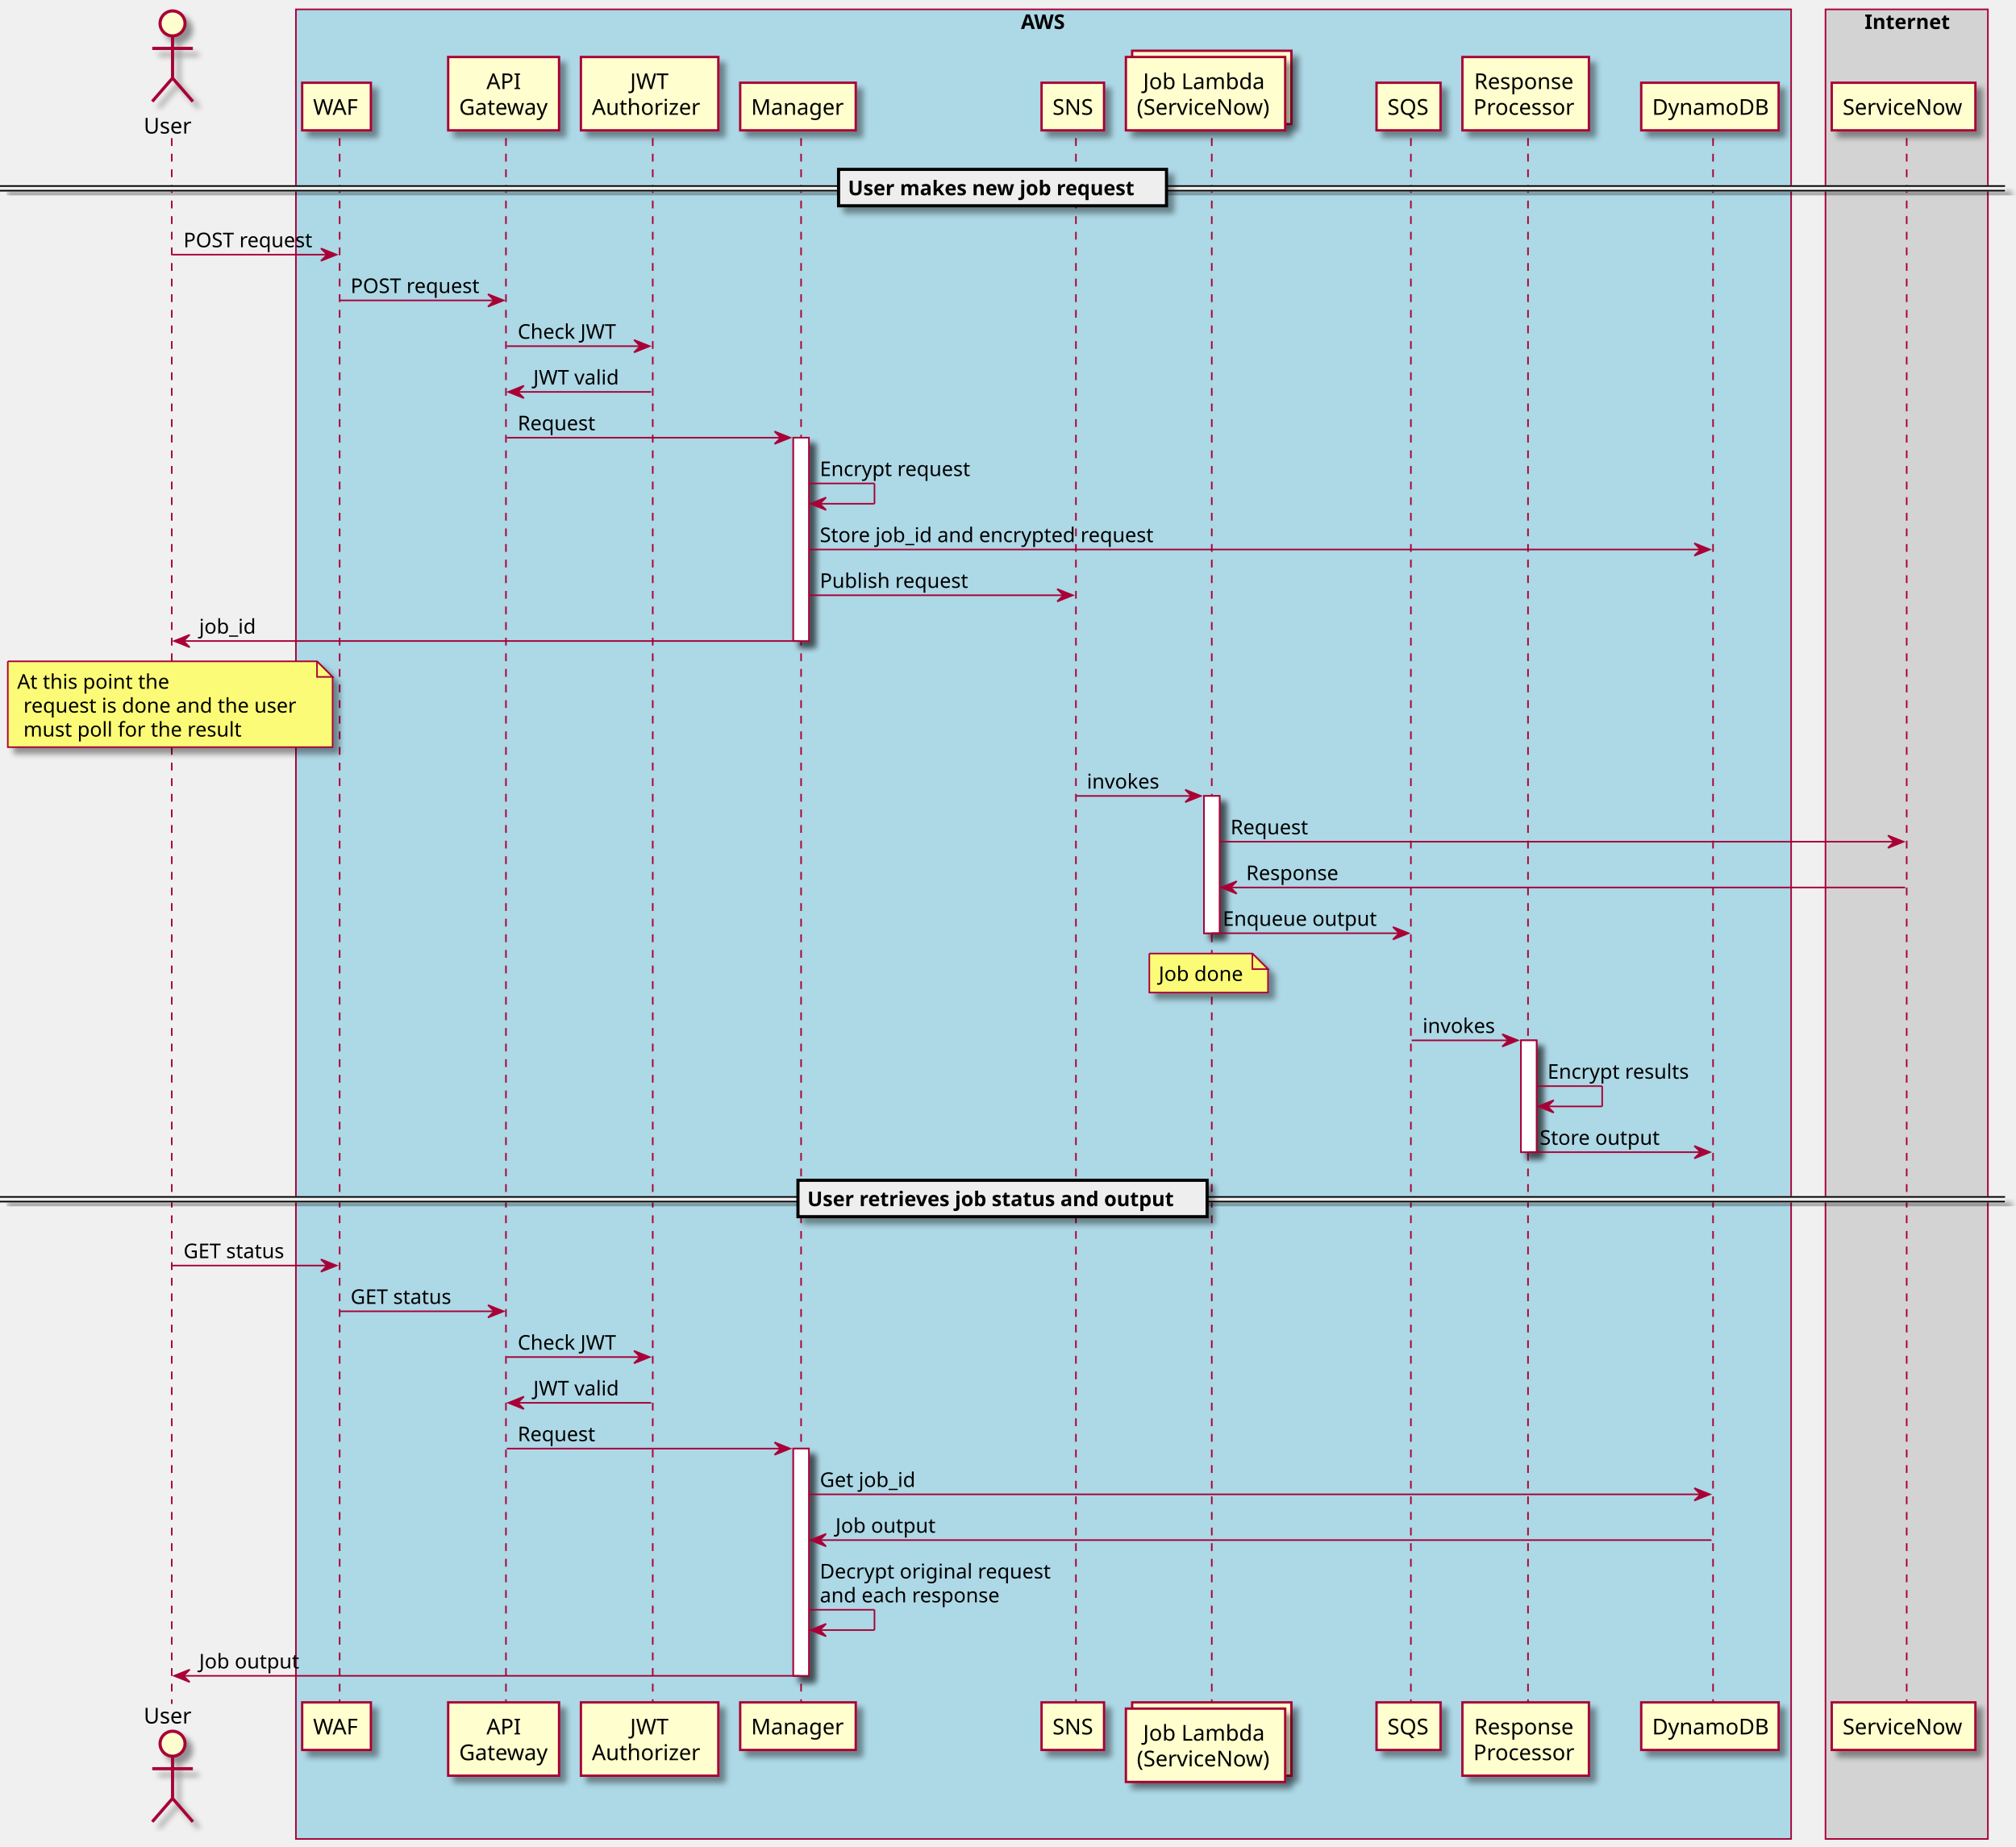
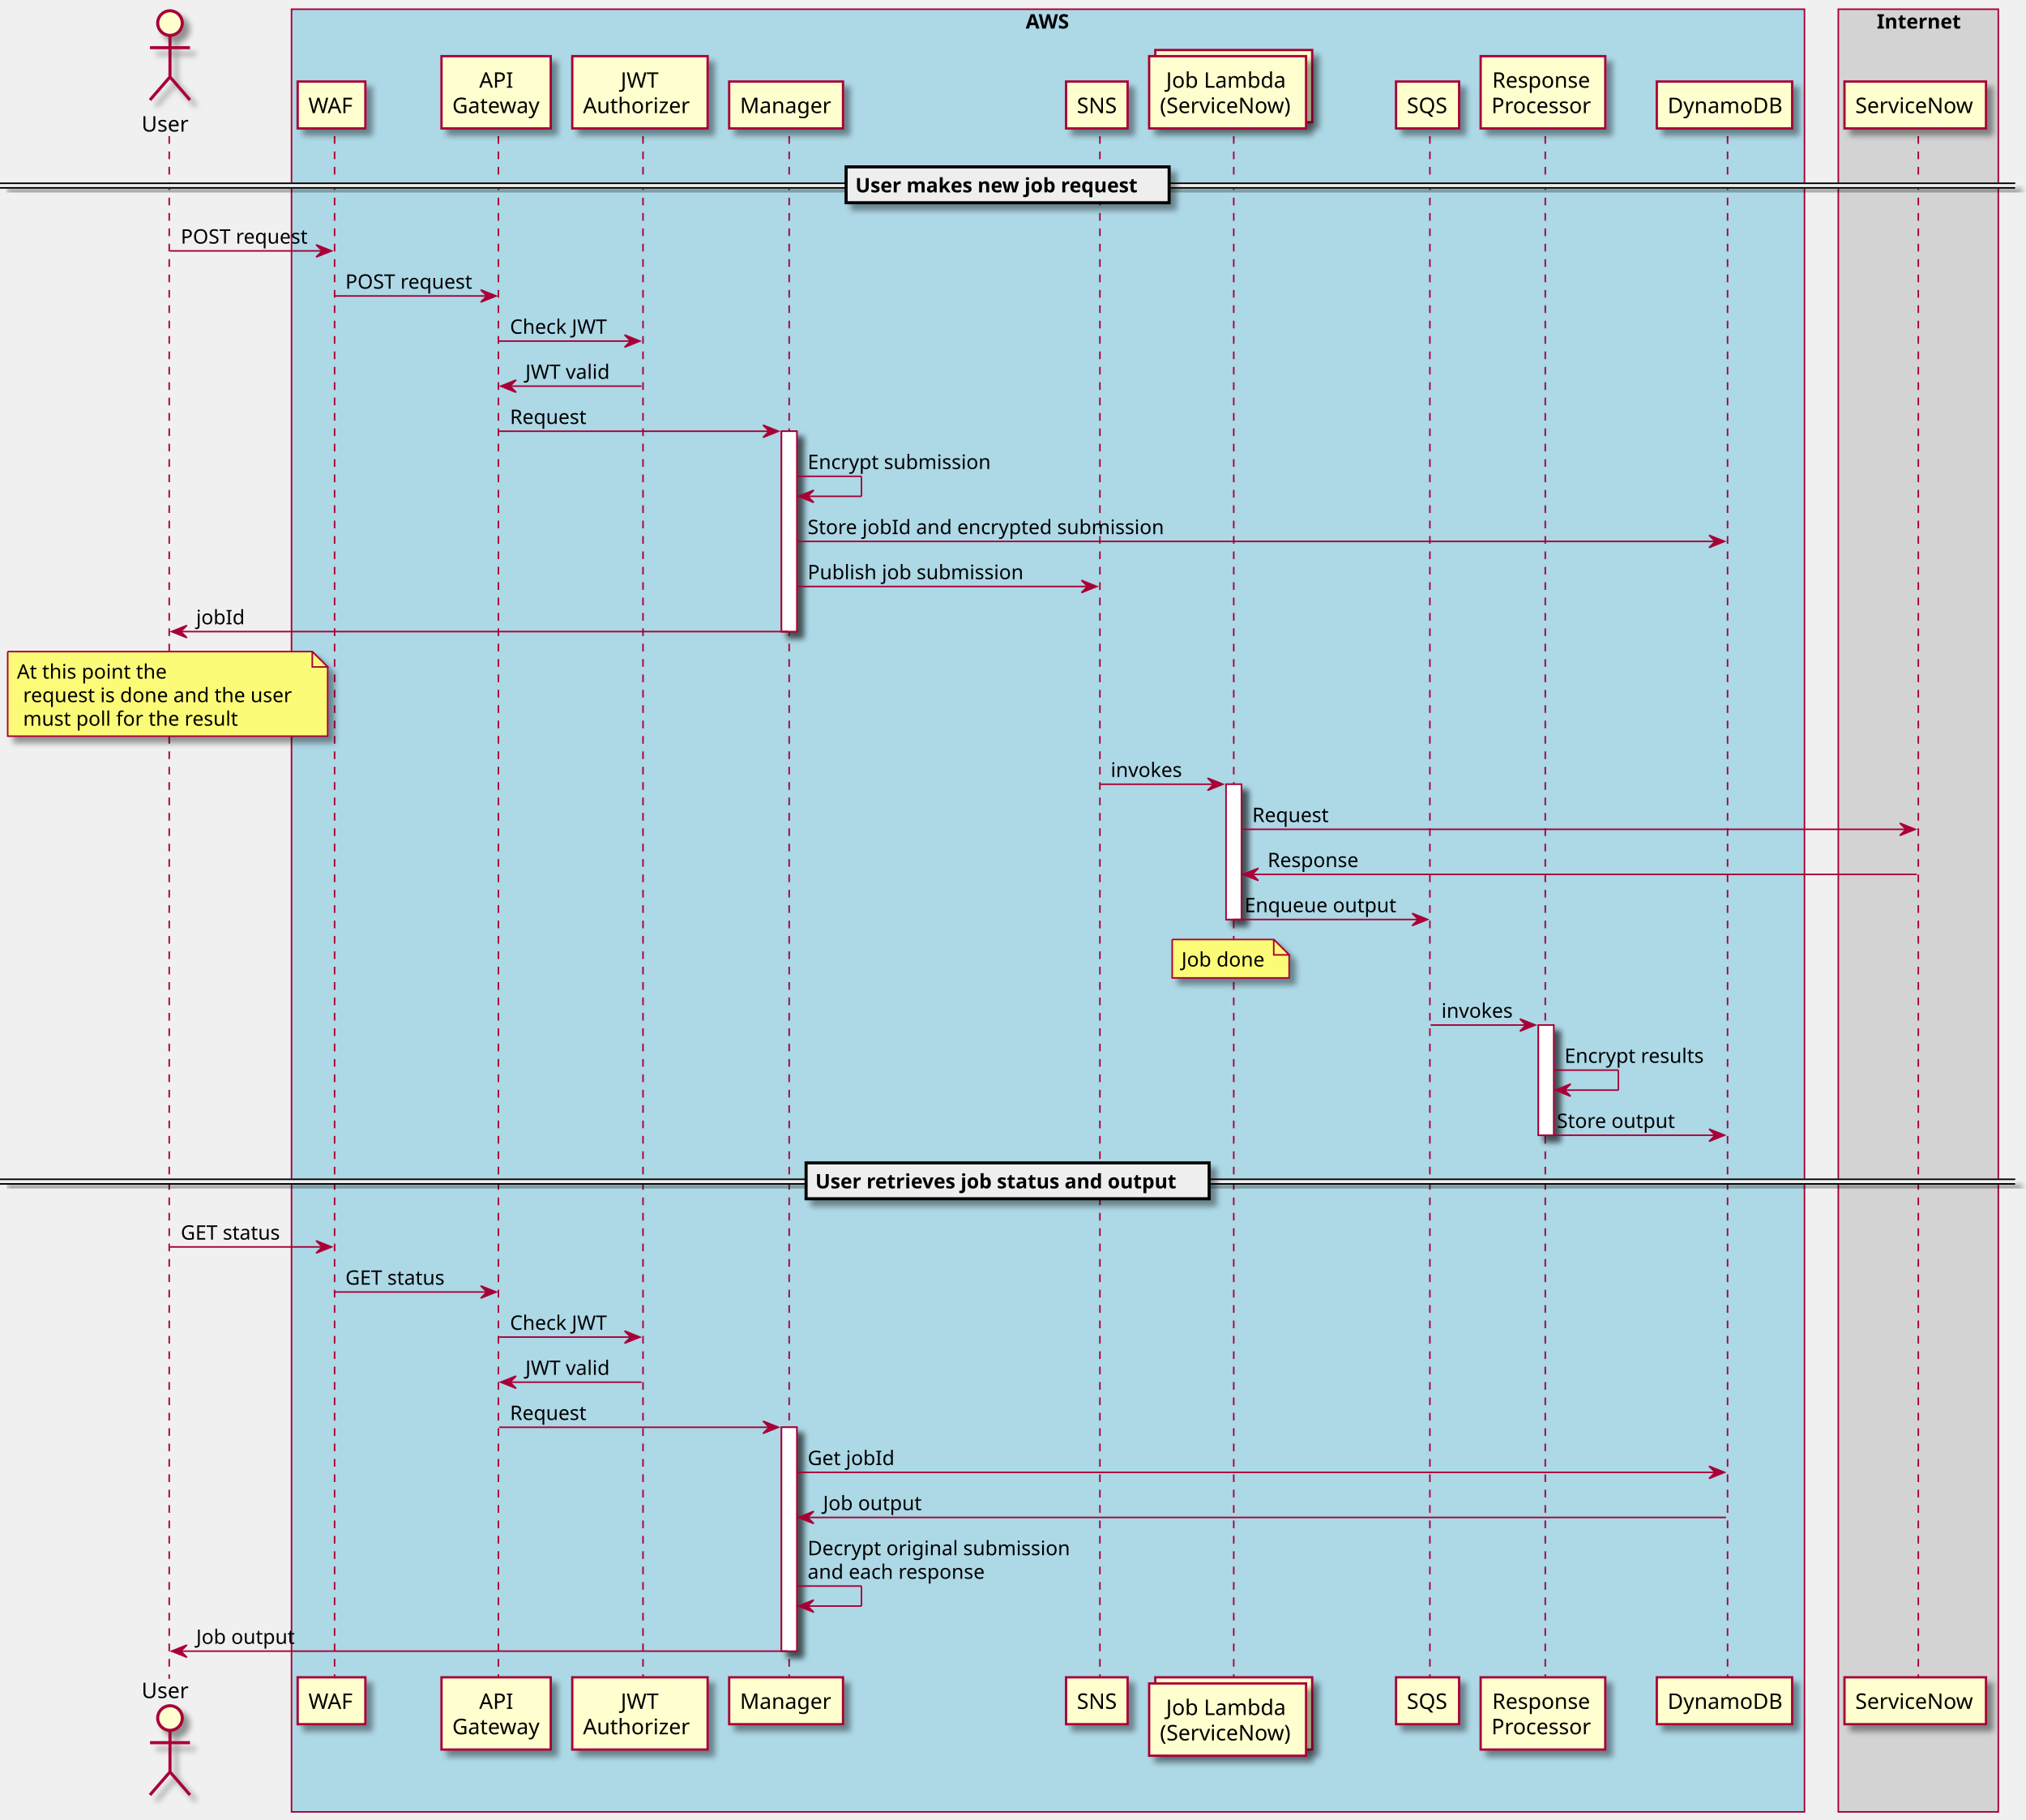
- <svg xmlns="http://www.w3.org/2000/svg" contentScriptType="application/ecmascript" contentStyleType="text/css" height="1183px" preserveAspectRatio="none" style="width:1291px;height:1183px;" version="1.1" viewBox="0 0 1291 1183" width="1291px" zoomAndPan="magnify">
+ <svg xmlns="http://www.w3.org/2000/svg" contentScriptType="application/ecmascript" contentStyleType="text/css" height="1183px" preserveAspectRatio="none" style="width:1317px;height:1183px;" version="1.1" viewBox="0 0 1317 1183" width="1317px" zoomAndPan="magnify">
  <defs>
-     <filter height="300%" id="faj2y8m79b8t9" width="300%" x="-1" y="-1">
+     <filter height="300%" id="f1wu1w9d6jljux" width="300%" x="-1" y="-1">
      <feGaussianBlur result="blurOut" stdDeviation="2.0" />
      <feColorMatrix in="blurOut" result="blurOut2" type="matrix" values="0 0 0 0 0 0 0 0 0 0 0 0 0 0 0 0 0 0 .4 0" />
      <feOffset dx="4.0" dy="4.0" in="blurOut2" result="blurOut3" />
      <feBlend in="SourceGraphic" in2="blurOut3" mode="normal" />
    </filter>
  </defs>
  <g>
-     <rect fill="#ADD8E6" height="1171.914" style="stroke:#A80036;stroke-width:1.0;" width="957.5" x="189.5" y="6" />
-     <text fill="#000000" font-family="sans-serif" font-size="13" font-weight="bold" lengthAdjust="spacingAndGlyphs" textLength="29" x="653.75" y="18.568">AWS</text>
-     <rect fill="#D3D3D3" height="1171.914" style="stroke:#A80036;stroke-width:1.0;" width="104" x="1169" y="6" />
-     <text fill="#000000" font-family="sans-serif" font-size="13" font-weight="bold" lengthAdjust="spacingAndGlyphs" textLength="54" x="1194" y="18.568">Internet</text>
-     <rect fill="#FFFFFF" filter="url(#faj2y8m79b8t9)" height="130.242" style="stroke:#A80036;stroke-width:1.0;" width="10" x="508" y="280.352" />
-     <rect fill="#FFFFFF" filter="url(#faj2y8m79b8t9)" height="145.553" style="stroke:#A80036;stroke-width:1.0;" width="10" x="508" y="927.873" />
-     <rect fill="#FFFFFF" filter="url(#faj2y8m79b8t9)" height="87.932" style="stroke:#A80036;stroke-width:1.0;" width="10" x="771" y="509.836" />
-     <rect fill="#FFFFFF" filter="url(#faj2y8m79b8t9)" height="71.621" style="stroke:#A80036;stroke-width:1.0;" width="10" x="974" y="666.389" />
+     <rect fill="#ADD8E6" height="1171.914" style="stroke:#A80036;stroke-width:1.0;" width="983.5" x="189.5" y="6" />
+     <text fill="#000000" font-family="sans-serif" font-size="13" font-weight="bold" lengthAdjust="spacing" textLength="29" x="666.75" y="18.568">AWS</text>
+     <rect fill="#D3D3D3" height="1171.914" style="stroke:#A80036;stroke-width:1.0;" width="104" x="1195" y="6" />
+     <text fill="#000000" font-family="sans-serif" font-size="13" font-weight="bold" lengthAdjust="spacing" textLength="54" x="1220" y="18.568">Internet</text>
+     <rect fill="#FFFFFF" filter="url(#f1wu1w9d6jljux)" height="130.242" style="stroke:#A80036;stroke-width:1.0;" width="10" x="508" y="280.352" />
+     <rect fill="#FFFFFF" filter="url(#f1wu1w9d6jljux)" height="145.553" style="stroke:#A80036;stroke-width:1.0;" width="10" x="508" y="927.873" />
+     <rect fill="#FFFFFF" filter="url(#f1wu1w9d6jljux)" height="87.932" style="stroke:#A80036;stroke-width:1.0;" width="10" x="797" y="509.836" />
+     <rect fill="#FFFFFF" filter="url(#f1wu1w9d6jljux)" height="71.621" style="stroke:#A80036;stroke-width:1.0;" width="10" x="1000" y="666.389" />
    <line style="stroke:#A80036;stroke-width:1.0;stroke-dasharray:5.0,5.0;" x1="110" x2="110" y1="88.488" y2="1091.426" />
    <line style="stroke:#A80036;stroke-width:1.0;stroke-dasharray:5.0,5.0;" x1="217.5" x2="217.5" y1="88.488" y2="1091.426" />
    <line style="stroke:#A80036;stroke-width:1.0;stroke-dasharray:5.0,5.0;" x1="324" x2="324" y1="88.488" y2="1091.426" />
    <line style="stroke:#A80036;stroke-width:1.0;stroke-dasharray:5.0,5.0;" x1="418" x2="418" y1="88.488" y2="1091.426" />
    <line style="stroke:#A80036;stroke-width:1.0;stroke-dasharray:5.0,5.0;" x1="513" x2="513" y1="88.488" y2="1091.426" />
-     <line style="stroke:#A80036;stroke-width:1.0;stroke-dasharray:5.0,5.0;" x1="689" x2="689" y1="88.488" y2="1091.426" />
-     <line style="stroke:#A80036;stroke-width:1.0;stroke-dasharray:5.0,5.0;" x1="776" x2="776" y1="88.488" y2="1091.426" />
-     <line style="stroke:#A80036;stroke-width:1.0;stroke-dasharray:5.0,5.0;" x1="903.5" x2="903.5" y1="88.488" y2="1091.426" />
-     <line style="stroke:#A80036;stroke-width:1.0;stroke-dasharray:5.0,5.0;" x1="978.5" x2="978.5" y1="88.488" y2="1091.426" />
-     <line style="stroke:#A80036;stroke-width:1.0;stroke-dasharray:5.0,5.0;" x1="1097" x2="1097" y1="88.488" y2="1091.426" />
-     <line style="stroke:#A80036;stroke-width:1.0;stroke-dasharray:5.0,5.0;" x1="1221" x2="1221" y1="88.488" y2="1091.426" />
-     <text fill="#000000" font-family="sans-serif" font-size="14" lengthAdjust="spacingAndGlyphs" textLength="31" x="92" y="85.535">User</text>
-     <ellipse cx="110.5" cy="15" fill="#FEFECE" filter="url(#faj2y8m79b8t9)" rx="8" ry="8" style="stroke:#A80036;stroke-width:2.0;" />
-     <path d="M110.5,23 L110.5,50 M97.5,31 L123.5,31 M110.5,50 L97.5,65 M110.5,50 L123.5,65 " fill="none" filter="url(#faj2y8m79b8t9)" style="stroke:#A80036;stroke-width:2.0;" />
-     <text fill="#000000" font-family="sans-serif" font-size="14" lengthAdjust="spacingAndGlyphs" textLength="31" x="92" y="1103.961">User</text>
-     <ellipse cx="110.5" cy="1116.914" fill="#FEFECE" filter="url(#faj2y8m79b8t9)" rx="8" ry="8" style="stroke:#A80036;stroke-width:2.0;" />
-     <path d="M110.5,1124.914 L110.5,1151.914 M97.5,1132.914 L123.5,1132.914 M110.5,1151.914 L97.5,1166.914 M110.5,1151.914 L123.5,1166.914 " fill="none" filter="url(#faj2y8m79b8t9)" style="stroke:#A80036;stroke-width:2.0;" />
-     <rect fill="#FEFECE" filter="url(#faj2y8m79b8t9)" height="30.488" style="stroke:#A80036;stroke-width:1.5;" width="44" x="193.5" y="53" />
-     <text fill="#000000" font-family="sans-serif" font-size="14" lengthAdjust="spacingAndGlyphs" textLength="30" x="200.5" y="73.535">WAF</text>
-     <rect fill="#FEFECE" filter="url(#faj2y8m79b8t9)" height="30.488" style="stroke:#A80036;stroke-width:1.5;" width="44" x="193.5" y="1090.426" />
-     <text fill="#000000" font-family="sans-serif" font-size="14" lengthAdjust="spacingAndGlyphs" textLength="30" x="200.5" y="1110.961">WAF</text>
-     <rect fill="#FEFECE" filter="url(#faj2y8m79b8t9)" height="46.977" style="stroke:#A80036;stroke-width:1.5;" width="71" x="287" y="36.512" />
-     <text fill="#000000" font-family="sans-serif" font-size="14" lengthAdjust="spacingAndGlyphs" textLength="22" x="311.5" y="57.047">API</text>
-     <text fill="#000000" font-family="sans-serif" font-size="14" lengthAdjust="spacingAndGlyphs" textLength="57" x="294" y="73.535">Gateway</text>
-     <rect fill="#FEFECE" filter="url(#faj2y8m79b8t9)" height="46.977" style="stroke:#A80036;stroke-width:1.5;" width="71" x="287" y="1090.426" />
-     <text fill="#000000" font-family="sans-serif" font-size="14" lengthAdjust="spacingAndGlyphs" textLength="22" x="311.5" y="1110.961">API</text>
-     <text fill="#000000" font-family="sans-serif" font-size="14" lengthAdjust="spacingAndGlyphs" textLength="57" x="294" y="1127.449">Gateway</text>
-     <rect fill="#FEFECE" filter="url(#faj2y8m79b8t9)" height="46.977" style="stroke:#A80036;stroke-width:1.5;" width="88" x="372" y="36.512" />
-     <text fill="#000000" font-family="sans-serif" font-size="14" lengthAdjust="spacingAndGlyphs" textLength="25" x="403.5" y="57.047">JWT</text>
-     <text fill="#000000" font-family="sans-serif" font-size="14" lengthAdjust="spacingAndGlyphs" textLength="74" x="379" y="73.535">Authorizer</text>
-     <rect fill="#FEFECE" filter="url(#faj2y8m79b8t9)" height="46.977" style="stroke:#A80036;stroke-width:1.5;" width="88" x="372" y="1090.426" />
-     <text fill="#000000" font-family="sans-serif" font-size="14" lengthAdjust="spacingAndGlyphs" textLength="25" x="403.5" y="1110.961">JWT</text>
-     <text fill="#000000" font-family="sans-serif" font-size="14" lengthAdjust="spacingAndGlyphs" textLength="74" x="379" y="1127.449">Authorizer</text>
-     <rect fill="#FEFECE" filter="url(#faj2y8m79b8t9)" height="30.488" style="stroke:#A80036;stroke-width:1.5;" width="74" x="474" y="53" />
-     <text fill="#000000" font-family="sans-serif" font-size="14" lengthAdjust="spacingAndGlyphs" textLength="60" x="481" y="73.535">Manager</text>
-     <rect fill="#FEFECE" filter="url(#faj2y8m79b8t9)" height="30.488" style="stroke:#A80036;stroke-width:1.5;" width="74" x="474" y="1090.426" />
-     <text fill="#000000" font-family="sans-serif" font-size="14" lengthAdjust="spacingAndGlyphs" textLength="60" x="481" y="1110.961">Manager</text>
-     <rect fill="#FEFECE" filter="url(#faj2y8m79b8t9)" height="30.488" style="stroke:#A80036;stroke-width:1.5;" width="40" x="667" y="53" />
-     <text fill="#000000" font-family="sans-serif" font-size="14" lengthAdjust="spacingAndGlyphs" textLength="26" x="674" y="73.535">SNS</text>
-     <rect fill="#FEFECE" filter="url(#faj2y8m79b8t9)" height="30.488" style="stroke:#A80036;stroke-width:1.5;" width="40" x="667" y="1090.426" />
-     <text fill="#000000" font-family="sans-serif" font-size="14" lengthAdjust="spacingAndGlyphs" textLength="26" x="674" y="1110.961">SNS</text>
-     <rect fill="#FEFECE" filter="url(#faj2y8m79b8t9)" height="46.977" style="stroke:#A80036;stroke-width:1.5;" width="102" x="725" y="32.512" />
-     <rect fill="#FEFECE" filter="url(#faj2y8m79b8t9)" height="46.977" style="stroke:#A80036;stroke-width:1.5;" width="102" x="721" y="36.512" />
-     <text fill="#000000" font-family="sans-serif" font-size="14" lengthAdjust="spacingAndGlyphs" textLength="80" x="732" y="57.047">Job Lambda</text>
-     <text fill="#000000" font-family="sans-serif" font-size="14" lengthAdjust="spacingAndGlyphs" textLength="88" x="728" y="73.535">(ServiceNow)</text>
-     <rect fill="#FEFECE" filter="url(#faj2y8m79b8t9)" height="46.977" style="stroke:#A80036;stroke-width:1.5;" width="102" x="725" y="1090.426" />
-     <rect fill="#FEFECE" filter="url(#faj2y8m79b8t9)" height="46.977" style="stroke:#A80036;stroke-width:1.5;" width="102" x="721" y="1094.426" />
-     <text fill="#000000" font-family="sans-serif" font-size="14" lengthAdjust="spacingAndGlyphs" textLength="80" x="732" y="1114.961">Job Lambda</text>
-     <text fill="#000000" font-family="sans-serif" font-size="14" lengthAdjust="spacingAndGlyphs" textLength="88" x="728" y="1131.449">(ServiceNow)</text>
-     <rect fill="#FEFECE" filter="url(#faj2y8m79b8t9)" height="30.488" style="stroke:#A80036;stroke-width:1.5;" width="41" x="881.5" y="53" />
-     <text fill="#000000" font-family="sans-serif" font-size="14" lengthAdjust="spacingAndGlyphs" textLength="27" x="888.5" y="73.535">SQS</text>
-     <rect fill="#FEFECE" filter="url(#faj2y8m79b8t9)" height="30.488" style="stroke:#A80036;stroke-width:1.5;" width="41" x="881.5" y="1090.426" />
-     <text fill="#000000" font-family="sans-serif" font-size="14" lengthAdjust="spacingAndGlyphs" textLength="27" x="888.5" y="1110.961">SQS</text>
-     <rect fill="#FEFECE" filter="url(#faj2y8m79b8t9)" height="46.977" style="stroke:#A80036;stroke-width:1.5;" width="81" x="936.5" y="36.512" />
-     <text fill="#000000" font-family="sans-serif" font-size="14" lengthAdjust="spacingAndGlyphs" textLength="66" x="944" y="57.047">Response</text>
-     <text fill="#000000" font-family="sans-serif" font-size="14" lengthAdjust="spacingAndGlyphs" textLength="67" x="943.5" y="73.535">Processor</text>
-     <rect fill="#FEFECE" filter="url(#faj2y8m79b8t9)" height="46.977" style="stroke:#A80036;stroke-width:1.5;" width="81" x="936.5" y="1090.426" />
-     <text fill="#000000" font-family="sans-serif" font-size="14" lengthAdjust="spacingAndGlyphs" textLength="66" x="944" y="1110.961">Response</text>
-     <text fill="#000000" font-family="sans-serif" font-size="14" lengthAdjust="spacingAndGlyphs" textLength="67" x="943.5" y="1127.449">Processor</text>
-     <rect fill="#FEFECE" filter="url(#faj2y8m79b8t9)" height="30.488" style="stroke:#A80036;stroke-width:1.5;" width="88" x="1051" y="53" />
-     <text fill="#000000" font-family="sans-serif" font-size="14" lengthAdjust="spacingAndGlyphs" textLength="74" x="1058" y="73.535">DynamoDB</text>
-     <rect fill="#FEFECE" filter="url(#faj2y8m79b8t9)" height="30.488" style="stroke:#A80036;stroke-width:1.5;" width="88" x="1051" y="1090.426" />
-     <text fill="#000000" font-family="sans-serif" font-size="14" lengthAdjust="spacingAndGlyphs" textLength="74" x="1058" y="1110.961">DynamoDB</text>
-     <rect fill="#FEFECE" filter="url(#faj2y8m79b8t9)" height="30.488" style="stroke:#A80036;stroke-width:1.5;" width="92" x="1173" y="53" />
-     <text fill="#000000" font-family="sans-serif" font-size="14" lengthAdjust="spacingAndGlyphs" textLength="78" x="1180" y="73.535">ServiceNow</text>
-     <rect fill="#FEFECE" filter="url(#faj2y8m79b8t9)" height="30.488" style="stroke:#A80036;stroke-width:1.5;" width="92" x="1173" y="1090.426" />
-     <text fill="#000000" font-family="sans-serif" font-size="14" lengthAdjust="spacingAndGlyphs" textLength="78" x="1180" y="1110.961">ServiceNow</text>
-     <rect fill="#FFFFFF" filter="url(#faj2y8m79b8t9)" height="130.242" style="stroke:#A80036;stroke-width:1.0;" width="10" x="508" y="280.352" />
-     <rect fill="#FFFFFF" filter="url(#faj2y8m79b8t9)" height="145.553" style="stroke:#A80036;stroke-width:1.0;" width="10" x="508" y="927.873" />
-     <rect fill="#FFFFFF" filter="url(#faj2y8m79b8t9)" height="87.932" style="stroke:#A80036;stroke-width:1.0;" width="10" x="771" y="509.836" />
-     <rect fill="#FFFFFF" filter="url(#faj2y8m79b8t9)" height="71.621" style="stroke:#A80036;stroke-width:1.0;" width="10" x="974" y="666.389" />
-     <rect fill="#EEEEEE" filter="url(#faj2y8m79b8t9)" height="3" style="stroke:#EEEEEE;stroke-width:1.0;" width="1284" x="0" y="119.144" />
-     <line style="stroke:#000000;stroke-width:1.0;" x1="0" x2="1284" y1="119.144" y2="119.144" />
-     <line style="stroke:#000000;stroke-width:1.0;" x1="0" x2="1284" y1="122.144" y2="122.144" />
-     <rect fill="#EEEEEE" filter="url(#faj2y8m79b8t9)" height="23.311" style="stroke:#000000;stroke-width:2.0;" width="210" x="537" y="108.488" />
-     <text fill="#000000" font-family="sans-serif" font-size="13" font-weight="bold" lengthAdjust="spacingAndGlyphs" textLength="192" x="543" y="125.057">User makes new job request</text>
+     <line style="stroke:#A80036;stroke-width:1.0;stroke-dasharray:5.0,5.0;" x1="715" x2="715" y1="88.488" y2="1091.426" />
+     <line style="stroke:#A80036;stroke-width:1.0;stroke-dasharray:5.0,5.0;" x1="802" x2="802" y1="88.488" y2="1091.426" />
+     <line style="stroke:#A80036;stroke-width:1.0;stroke-dasharray:5.0,5.0;" x1="929.5" x2="929.5" y1="88.488" y2="1091.426" />
+     <line style="stroke:#A80036;stroke-width:1.0;stroke-dasharray:5.0,5.0;" x1="1004.5" x2="1004.5" y1="88.488" y2="1091.426" />
+     <line style="stroke:#A80036;stroke-width:1.0;stroke-dasharray:5.0,5.0;" x1="1123" x2="1123" y1="88.488" y2="1091.426" />
+     <line style="stroke:#A80036;stroke-width:1.0;stroke-dasharray:5.0,5.0;" x1="1247" x2="1247" y1="88.488" y2="1091.426" />
+     <text fill="#000000" font-family="sans-serif" font-size="14" lengthAdjust="spacing" textLength="31" x="92" y="85.535">User</text>
+     <ellipse cx="110.5" cy="15" fill="#FEFECE" filter="url(#f1wu1w9d6jljux)" rx="8" ry="8" style="stroke:#A80036;stroke-width:2.0;" />
+     <path d="M110.5,23 L110.5,50 M97.5,31 L123.5,31 M110.5,50 L97.5,65 M110.5,50 L123.5,65 " fill="none" filter="url(#f1wu1w9d6jljux)" style="stroke:#A80036;stroke-width:2.0;" />
+     <text fill="#000000" font-family="sans-serif" font-size="14" lengthAdjust="spacing" textLength="31" x="92" y="1103.961">User</text>
+     <ellipse cx="110.5" cy="1116.914" fill="#FEFECE" filter="url(#f1wu1w9d6jljux)" rx="8" ry="8" style="stroke:#A80036;stroke-width:2.0;" />
+     <path d="M110.5,1124.914 L110.5,1151.914 M97.5,1132.914 L123.5,1132.914 M110.5,1151.914 L97.5,1166.914 M110.5,1151.914 L123.5,1166.914 " fill="none" filter="url(#f1wu1w9d6jljux)" style="stroke:#A80036;stroke-width:2.0;" />
+     <rect fill="#FEFECE" filter="url(#f1wu1w9d6jljux)" height="30.488" style="stroke:#A80036;stroke-width:1.5;" width="44" x="193.5" y="53" />
+     <text fill="#000000" font-family="sans-serif" font-size="14" lengthAdjust="spacing" textLength="30" x="200.5" y="73.535">WAF</text>
+     <rect fill="#FEFECE" filter="url(#f1wu1w9d6jljux)" height="30.488" style="stroke:#A80036;stroke-width:1.5;" width="44" x="193.5" y="1090.426" />
+     <text fill="#000000" font-family="sans-serif" font-size="14" lengthAdjust="spacing" textLength="30" x="200.5" y="1110.961">WAF</text>
+     <rect fill="#FEFECE" filter="url(#f1wu1w9d6jljux)" height="46.977" style="stroke:#A80036;stroke-width:1.5;" width="71" x="287" y="36.512" />
+     <text fill="#000000" font-family="sans-serif" font-size="14" lengthAdjust="spacing" textLength="22" x="311.5" y="57.047">API</text>
+     <text fill="#000000" font-family="sans-serif" font-size="14" lengthAdjust="spacing" textLength="57" x="294" y="73.535">Gateway</text>
+     <rect fill="#FEFECE" filter="url(#f1wu1w9d6jljux)" height="46.977" style="stroke:#A80036;stroke-width:1.5;" width="71" x="287" y="1090.426" />
+     <text fill="#000000" font-family="sans-serif" font-size="14" lengthAdjust="spacing" textLength="22" x="311.5" y="1110.961">API</text>
+     <text fill="#000000" font-family="sans-serif" font-size="14" lengthAdjust="spacing" textLength="57" x="294" y="1127.449">Gateway</text>
+     <rect fill="#FEFECE" filter="url(#f1wu1w9d6jljux)" height="46.977" style="stroke:#A80036;stroke-width:1.5;" width="88" x="372" y="36.512" />
+     <text fill="#000000" font-family="sans-serif" font-size="14" lengthAdjust="spacing" textLength="25" x="403.5" y="57.047">JWT</text>
+     <text fill="#000000" font-family="sans-serif" font-size="14" lengthAdjust="spacing" textLength="74" x="379" y="73.535">Authorizer</text>
+     <rect fill="#FEFECE" filter="url(#f1wu1w9d6jljux)" height="46.977" style="stroke:#A80036;stroke-width:1.5;" width="88" x="372" y="1090.426" />
+     <text fill="#000000" font-family="sans-serif" font-size="14" lengthAdjust="spacing" textLength="25" x="403.5" y="1110.961">JWT</text>
+     <text fill="#000000" font-family="sans-serif" font-size="14" lengthAdjust="spacing" textLength="74" x="379" y="1127.449">Authorizer</text>
+     <rect fill="#FEFECE" filter="url(#f1wu1w9d6jljux)" height="30.488" style="stroke:#A80036;stroke-width:1.5;" width="74" x="474" y="53" />
+     <text fill="#000000" font-family="sans-serif" font-size="14" lengthAdjust="spacing" textLength="60" x="481" y="73.535">Manager</text>
+     <rect fill="#FEFECE" filter="url(#f1wu1w9d6jljux)" height="30.488" style="stroke:#A80036;stroke-width:1.5;" width="74" x="474" y="1090.426" />
+     <text fill="#000000" font-family="sans-serif" font-size="14" lengthAdjust="spacing" textLength="60" x="481" y="1110.961">Manager</text>
+     <rect fill="#FEFECE" filter="url(#f1wu1w9d6jljux)" height="30.488" style="stroke:#A80036;stroke-width:1.5;" width="40" x="693" y="53" />
+     <text fill="#000000" font-family="sans-serif" font-size="14" lengthAdjust="spacing" textLength="26" x="700" y="73.535">SNS</text>
+     <rect fill="#FEFECE" filter="url(#f1wu1w9d6jljux)" height="30.488" style="stroke:#A80036;stroke-width:1.5;" width="40" x="693" y="1090.426" />
+     <text fill="#000000" font-family="sans-serif" font-size="14" lengthAdjust="spacing" textLength="26" x="700" y="1110.961">SNS</text>
+     <rect fill="#FEFECE" filter="url(#f1wu1w9d6jljux)" height="46.977" style="stroke:#A80036;stroke-width:1.5;" width="102" x="751" y="32.512" />
+     <rect fill="#FEFECE" filter="url(#f1wu1w9d6jljux)" height="46.977" style="stroke:#A80036;stroke-width:1.5;" width="102" x="747" y="36.512" />
+     <text fill="#000000" font-family="sans-serif" font-size="14" lengthAdjust="spacing" textLength="80" x="758" y="57.047">Job Lambda</text>
+     <text fill="#000000" font-family="sans-serif" font-size="14" lengthAdjust="spacing" textLength="88" x="754" y="73.535">(ServiceNow)</text>
+     <rect fill="#FEFECE" filter="url(#f1wu1w9d6jljux)" height="46.977" style="stroke:#A80036;stroke-width:1.5;" width="102" x="751" y="1090.426" />
+     <rect fill="#FEFECE" filter="url(#f1wu1w9d6jljux)" height="46.977" style="stroke:#A80036;stroke-width:1.5;" width="102" x="747" y="1094.426" />
+     <text fill="#000000" font-family="sans-serif" font-size="14" lengthAdjust="spacing" textLength="80" x="758" y="1114.961">Job Lambda</text>
+     <text fill="#000000" font-family="sans-serif" font-size="14" lengthAdjust="spacing" textLength="88" x="754" y="1131.449">(ServiceNow)</text>
+     <rect fill="#FEFECE" filter="url(#f1wu1w9d6jljux)" height="30.488" style="stroke:#A80036;stroke-width:1.5;" width="41" x="907.5" y="53" />
+     <text fill="#000000" font-family="sans-serif" font-size="14" lengthAdjust="spacing" textLength="27" x="914.5" y="73.535">SQS</text>
+     <rect fill="#FEFECE" filter="url(#f1wu1w9d6jljux)" height="30.488" style="stroke:#A80036;stroke-width:1.5;" width="41" x="907.5" y="1090.426" />
+     <text fill="#000000" font-family="sans-serif" font-size="14" lengthAdjust="spacing" textLength="27" x="914.5" y="1110.961">SQS</text>
+     <rect fill="#FEFECE" filter="url(#f1wu1w9d6jljux)" height="46.977" style="stroke:#A80036;stroke-width:1.5;" width="81" x="962.5" y="36.512" />
+     <text fill="#000000" font-family="sans-serif" font-size="14" lengthAdjust="spacing" textLength="66" x="970" y="57.047">Response</text>
+     <text fill="#000000" font-family="sans-serif" font-size="14" lengthAdjust="spacing" textLength="67" x="969.5" y="73.535">Processor</text>
+     <rect fill="#FEFECE" filter="url(#f1wu1w9d6jljux)" height="46.977" style="stroke:#A80036;stroke-width:1.5;" width="81" x="962.5" y="1090.426" />
+     <text fill="#000000" font-family="sans-serif" font-size="14" lengthAdjust="spacing" textLength="66" x="970" y="1110.961">Response</text>
+     <text fill="#000000" font-family="sans-serif" font-size="14" lengthAdjust="spacing" textLength="67" x="969.5" y="1127.449">Processor</text>
+     <rect fill="#FEFECE" filter="url(#f1wu1w9d6jljux)" height="30.488" style="stroke:#A80036;stroke-width:1.5;" width="88" x="1077" y="53" />
+     <text fill="#000000" font-family="sans-serif" font-size="14" lengthAdjust="spacing" textLength="74" x="1084" y="73.535">DynamoDB</text>
+     <rect fill="#FEFECE" filter="url(#f1wu1w9d6jljux)" height="30.488" style="stroke:#A80036;stroke-width:1.5;" width="88" x="1077" y="1090.426" />
+     <text fill="#000000" font-family="sans-serif" font-size="14" lengthAdjust="spacing" textLength="74" x="1084" y="1110.961">DynamoDB</text>
+     <rect fill="#FEFECE" filter="url(#f1wu1w9d6jljux)" height="30.488" style="stroke:#A80036;stroke-width:1.5;" width="92" x="1199" y="53" />
+     <text fill="#000000" font-family="sans-serif" font-size="14" lengthAdjust="spacing" textLength="78" x="1206" y="73.535">ServiceNow</text>
+     <rect fill="#FEFECE" filter="url(#f1wu1w9d6jljux)" height="30.488" style="stroke:#A80036;stroke-width:1.5;" width="92" x="1199" y="1090.426" />
+     <text fill="#000000" font-family="sans-serif" font-size="14" lengthAdjust="spacing" textLength="78" x="1206" y="1110.961">ServiceNow</text>
+     <rect fill="#FFFFFF" filter="url(#f1wu1w9d6jljux)" height="130.242" style="stroke:#A80036;stroke-width:1.0;" width="10" x="508" y="280.352" />
+     <rect fill="#FFFFFF" filter="url(#f1wu1w9d6jljux)" height="145.553" style="stroke:#A80036;stroke-width:1.0;" width="10" x="508" y="927.873" />
+     <rect fill="#FFFFFF" filter="url(#f1wu1w9d6jljux)" height="87.932" style="stroke:#A80036;stroke-width:1.0;" width="10" x="797" y="509.836" />
+     <rect fill="#FFFFFF" filter="url(#f1wu1w9d6jljux)" height="71.621" style="stroke:#A80036;stroke-width:1.0;" width="10" x="1000" y="666.389" />
+     <rect fill="#EEEEEE" filter="url(#f1wu1w9d6jljux)" height="3" style="stroke:#EEEEEE;stroke-width:1.0;" width="1310" x="0" y="119.144" />
+     <line style="stroke:#000000;stroke-width:1.0;" x1="0" x2="1310" y1="119.144" y2="119.144" />
+     <line style="stroke:#000000;stroke-width:1.0;" x1="0" x2="1310" y1="122.144" y2="122.144" />
+     <rect fill="#EEEEEE" filter="url(#f1wu1w9d6jljux)" height="23.311" style="stroke:#000000;stroke-width:2.0;" width="210" x="550" y="108.488" />
+     <text fill="#000000" font-family="sans-serif" font-size="13" font-weight="bold" lengthAdjust="spacing" textLength="192" x="556" y="125.057">User makes new job request</text>
    <polygon fill="#A80036" points="205.5,159.109,215.5,163.109,205.5,167.109,209.5,163.109" style="stroke:#A80036;stroke-width:1.0;" />
    <line style="stroke:#A80036;stroke-width:1.0;" x1="110.5" x2="211.5" y1="163.109" y2="163.109" />
-     <text fill="#000000" font-family="sans-serif" font-size="13" lengthAdjust="spacingAndGlyphs" textLength="83" x="117.5" y="158.367">POST request</text>
+     <text fill="#000000" font-family="sans-serif" font-size="13" lengthAdjust="spacing" textLength="83" x="117.5" y="158.367">POST request</text>
    <polygon fill="#A80036" points="312.5,188.42,322.5,192.42,312.5,196.42,316.5,192.42" style="stroke:#A80036;stroke-width:1.0;" />
    <line style="stroke:#A80036;stroke-width:1.0;" x1="217.5" x2="318.5" y1="192.42" y2="192.42" />
-     <text fill="#000000" font-family="sans-serif" font-size="13" lengthAdjust="spacingAndGlyphs" textLength="83" x="224.5" y="187.678">POST request</text>
+     <text fill="#000000" font-family="sans-serif" font-size="13" lengthAdjust="spacing" textLength="83" x="224.5" y="187.678">POST request</text>
    <polygon fill="#A80036" points="406,217.731,416,221.731,406,225.731,410,221.731" style="stroke:#A80036;stroke-width:1.0;" />
    <line style="stroke:#A80036;stroke-width:1.0;" x1="324.5" x2="412" y1="221.731" y2="221.731" />
-     <text fill="#000000" font-family="sans-serif" font-size="13" lengthAdjust="spacingAndGlyphs" textLength="66" x="331.5" y="216.988">Check JWT</text>
+     <text fill="#000000" font-family="sans-serif" font-size="13" lengthAdjust="spacing" textLength="66" x="331.5" y="216.988">Check JWT</text>
    <polygon fill="#A80036" points="335.5,247.041,325.5,251.041,335.5,255.041,331.5,251.041" style="stroke:#A80036;stroke-width:1.0;" />
    <line style="stroke:#A80036;stroke-width:1.0;" x1="329.5" x2="417" y1="251.041" y2="251.041" />
-     <text fill="#000000" font-family="sans-serif" font-size="13" lengthAdjust="spacingAndGlyphs" textLength="57" x="341.5" y="246.299">JWT valid</text>
+     <text fill="#000000" font-family="sans-serif" font-size="13" lengthAdjust="spacing" textLength="57" x="341.5" y="246.299">JWT valid</text>
    <polygon fill="#A80036" points="496,276.352,506,280.352,496,284.352,500,280.352" style="stroke:#A80036;stroke-width:1.0;" />
    <line style="stroke:#A80036;stroke-width:1.0;" x1="324.5" x2="502" y1="280.352" y2="280.352" />
-     <text fill="#000000" font-family="sans-serif" font-size="13" lengthAdjust="spacingAndGlyphs" textLength="50" x="331.5" y="275.609">Request</text>
+     <text fill="#000000" font-family="sans-serif" font-size="13" lengthAdjust="spacing" textLength="50" x="331.5" y="275.609">Request</text>
    <line style="stroke:#A80036;stroke-width:1.0;" x1="518" x2="560" y1="309.662" y2="309.662" />
    <line style="stroke:#A80036;stroke-width:1.0;" x1="560" x2="560" y1="309.662" y2="322.662" />
    <line style="stroke:#A80036;stroke-width:1.0;" x1="519" x2="560" y1="322.662" y2="322.662" />
    <polygon fill="#A80036" points="529,318.662,519,322.662,529,326.662,525,322.662" style="stroke:#A80036;stroke-width:1.0;" />
-     <text fill="#000000" font-family="sans-serif" font-size="13" lengthAdjust="spacingAndGlyphs" textLength="98" x="525" y="304.92">Encrypt request</text>
-     <polygon fill="#A80036" points="1085,347.973,1095,351.973,1085,355.973,1089,351.973" style="stroke:#A80036;stroke-width:1.0;" />
-     <line style="stroke:#A80036;stroke-width:1.0;" x1="518" x2="1091" y1="351.973" y2="351.973" />
-     <text fill="#000000" font-family="sans-serif" font-size="13" lengthAdjust="spacingAndGlyphs" textLength="219" x="525" y="347.231">Store job_id and encrypted request</text>
-     <polygon fill="#A80036" points="677,377.283,687,381.283,677,385.283,681,381.283" style="stroke:#A80036;stroke-width:1.0;" />
-     <line style="stroke:#A80036;stroke-width:1.0;" x1="518" x2="683" y1="381.283" y2="381.283" />
-     <text fill="#000000" font-family="sans-serif" font-size="13" lengthAdjust="spacingAndGlyphs" textLength="97" x="525" y="376.541">Publish request</text>
+     <text fill="#000000" font-family="sans-serif" font-size="13" lengthAdjust="spacing" textLength="124" x="525" y="304.92">Encrypt submission</text>
+     <polygon fill="#A80036" points="1111,347.973,1121,351.973,1111,355.973,1115,351.973" style="stroke:#A80036;stroke-width:1.0;" />
+     <line style="stroke:#A80036;stroke-width:1.0;" x1="518" x2="1117" y1="351.973" y2="351.973" />
+     <text fill="#000000" font-family="sans-serif" font-size="13" lengthAdjust="spacing" textLength="238" x="525" y="347.231">Store jobId and encrypted submission</text>
+     <polygon fill="#A80036" points="703,377.283,713,381.283,703,385.283,707,381.283" style="stroke:#A80036;stroke-width:1.0;" />
+     <line style="stroke:#A80036;stroke-width:1.0;" x1="518" x2="709" y1="381.283" y2="381.283" />
+     <text fill="#000000" font-family="sans-serif" font-size="13" lengthAdjust="spacing" textLength="147" x="525" y="376.541">Publish job submission</text>
    <polygon fill="#A80036" points="121.5,406.594,111.5,410.594,121.5,414.594,117.5,410.594" style="stroke:#A80036;stroke-width:1.0;" />
    <line style="stroke:#A80036;stroke-width:1.0;" x1="115.5" x2="512" y1="410.594" y2="410.594" />
-     <text fill="#000000" font-family="sans-serif" font-size="13" lengthAdjust="spacingAndGlyphs" textLength="39" x="127.5" y="405.852">job_id</text>
-     <path d="M5,423.594 L5,478.594 L213,478.594 L213,433.594 L203,423.594 L5,423.594 " fill="#FBFB77" filter="url(#faj2y8m79b8t9)" style="stroke:#A80036;stroke-width:1.0;" />
+     <text fill="#000000" font-family="sans-serif" font-size="13" lengthAdjust="spacing" textLength="32" x="127.5" y="405.852">jobId</text>
+     <path d="M5,423.594 L5,478.594 L213,478.594 L213,433.594 L203,423.594 L5,423.594 " fill="#FBFB77" filter="url(#f1wu1w9d6jljux)" style="stroke:#A80036;stroke-width:1.0;" />
    <path d="M203,423.594 L203,433.594 L213,433.594 L203,423.594 " fill="#FBFB77" style="stroke:#A80036;stroke-width:1.0;" />
-     <text fill="#000000" font-family="sans-serif" font-size="13" lengthAdjust="spacingAndGlyphs" textLength="103" x="11" y="441.162">At this point the</text>
-     <text fill="#000000" font-family="sans-serif" font-size="13" lengthAdjust="spacingAndGlyphs" textLength="179" x="15" y="456.473">request is done and the user</text>
-     <text fill="#000000" font-family="sans-serif" font-size="13" lengthAdjust="spacingAndGlyphs" textLength="146" x="15" y="471.783">must poll for the result</text>
-     <polygon fill="#A80036" points="759,505.836,769,509.836,759,513.836,763,509.836" style="stroke:#A80036;stroke-width:1.0;" />
-     <line style="stroke:#A80036;stroke-width:1.0;" x1="689" x2="765" y1="509.836" y2="509.836" />
-     <text fill="#000000" font-family="sans-serif" font-size="13" lengthAdjust="spacingAndGlyphs" textLength="49" x="696" y="505.094">invokes</text>
-     <polygon fill="#A80036" points="1209,535.146,1219,539.146,1209,543.146,1213,539.146" style="stroke:#A80036;stroke-width:1.0;" />
-     <line style="stroke:#A80036;stroke-width:1.0;" x1="781" x2="1215" y1="539.146" y2="539.146" />
-     <text fill="#000000" font-family="sans-serif" font-size="13" lengthAdjust="spacingAndGlyphs" textLength="50" x="788" y="534.404">Request</text>
-     <polygon fill="#A80036" points="792,564.457,782,568.457,792,572.457,788,568.457" style="stroke:#A80036;stroke-width:1.0;" />
-     <line style="stroke:#A80036;stroke-width:1.0;" x1="786" x2="1220" y1="568.457" y2="568.457" />
-     <text fill="#000000" font-family="sans-serif" font-size="13" lengthAdjust="spacingAndGlyphs" textLength="60" x="798" y="563.715">Response</text>
-     <polygon fill="#A80036" points="892,593.768,902,597.768,892,601.768,896,597.768" style="stroke:#A80036;stroke-width:1.0;" />
-     <line style="stroke:#A80036;stroke-width:1.0;" x1="776" x2="898" y1="597.768" y2="597.768" />
-     <text fill="#000000" font-family="sans-serif" font-size="13" lengthAdjust="spacingAndGlyphs" textLength="99" x="783" y="593.025">Enqueue output</text>
-     <path d="M736,610.768 L736,635.768 L812,635.768 L812,620.768 L802,610.768 L736,610.768 " fill="#FBFB77" filter="url(#faj2y8m79b8t9)" style="stroke:#A80036;stroke-width:1.0;" />
-     <path d="M802,610.768 L802,620.768 L812,620.768 L802,610.768 " fill="#FBFB77" style="stroke:#A80036;stroke-width:1.0;" />
-     <text fill="#000000" font-family="sans-serif" font-size="13" lengthAdjust="spacingAndGlyphs" textLength="55" x="742" y="628.336">Job done</text>
-     <polygon fill="#A80036" points="962,662.389,972,666.389,962,670.389,966,666.389" style="stroke:#A80036;stroke-width:1.0;" />
-     <line style="stroke:#A80036;stroke-width:1.0;" x1="904" x2="968" y1="666.389" y2="666.389" />
-     <text fill="#000000" font-family="sans-serif" font-size="13" lengthAdjust="spacingAndGlyphs" textLength="49" x="911" y="661.646">invokes</text>
-     <line style="stroke:#A80036;stroke-width:1.0;" x1="984" x2="1026" y1="695.699" y2="695.699" />
-     <line style="stroke:#A80036;stroke-width:1.0;" x1="1026" x2="1026" y1="695.699" y2="708.699" />
-     <line style="stroke:#A80036;stroke-width:1.0;" x1="985" x2="1026" y1="708.699" y2="708.699" />
-     <polygon fill="#A80036" points="995,704.699,985,708.699,995,712.699,991,708.699" style="stroke:#A80036;stroke-width:1.0;" />
-     <text fill="#000000" font-family="sans-serif" font-size="13" lengthAdjust="spacingAndGlyphs" textLength="94" x="991" y="690.957">Encrypt results</text>
-     <polygon fill="#A80036" points="1085,734.01,1095,738.01,1085,742.01,1089,738.01" style="stroke:#A80036;stroke-width:1.0;" />
-     <line style="stroke:#A80036;stroke-width:1.0;" x1="979" x2="1091" y1="738.01" y2="738.01" />
-     <text fill="#000000" font-family="sans-serif" font-size="13" lengthAdjust="spacingAndGlyphs" textLength="78" x="986" y="733.268">Store output</text>
-     <rect fill="#EEEEEE" filter="url(#faj2y8m79b8t9)" height="3" style="stroke:#EEEEEE;stroke-width:1.0;" width="1284" x="0" y="766.665" />
-     <line style="stroke:#000000;stroke-width:1.0;" x1="0" x2="1284" y1="766.665" y2="766.665" />
-     <line style="stroke:#000000;stroke-width:1.0;" x1="0" x2="1284" y1="769.665" y2="769.665" />
-     <rect fill="#EEEEEE" filter="url(#faj2y8m79b8t9)" height="23.311" style="stroke:#000000;stroke-width:2.0;" width="262" x="511" y="756.01" />
-     <text fill="#000000" font-family="sans-serif" font-size="13" font-weight="bold" lengthAdjust="spacingAndGlyphs" textLength="244" x="517" y="772.578">User retrieves job status and output</text>
+     <text fill="#000000" font-family="sans-serif" font-size="13" lengthAdjust="spacing" textLength="103" x="11" y="441.162">At this point the</text>
+     <text fill="#000000" font-family="sans-serif" font-size="13" lengthAdjust="spacing" textLength="179" x="15" y="456.473">request is done and the user</text>
+     <text fill="#000000" font-family="sans-serif" font-size="13" lengthAdjust="spacing" textLength="146" x="15" y="471.783">must poll for the result</text>
+     <polygon fill="#A80036" points="785,505.836,795,509.836,785,513.836,789,509.836" style="stroke:#A80036;stroke-width:1.0;" />
+     <line style="stroke:#A80036;stroke-width:1.0;" x1="715" x2="791" y1="509.836" y2="509.836" />
+     <text fill="#000000" font-family="sans-serif" font-size="13" lengthAdjust="spacing" textLength="49" x="722" y="505.094">invokes</text>
+     <polygon fill="#A80036" points="1235,535.146,1245,539.146,1235,543.146,1239,539.146" style="stroke:#A80036;stroke-width:1.0;" />
+     <line style="stroke:#A80036;stroke-width:1.0;" x1="807" x2="1241" y1="539.146" y2="539.146" />
+     <text fill="#000000" font-family="sans-serif" font-size="13" lengthAdjust="spacing" textLength="50" x="814" y="534.404">Request</text>
+     <polygon fill="#A80036" points="818,564.457,808,568.457,818,572.457,814,568.457" style="stroke:#A80036;stroke-width:1.0;" />
+     <line style="stroke:#A80036;stroke-width:1.0;" x1="812" x2="1246" y1="568.457" y2="568.457" />
+     <text fill="#000000" font-family="sans-serif" font-size="13" lengthAdjust="spacing" textLength="60" x="824" y="563.715">Response</text>
+     <polygon fill="#A80036" points="918,593.768,928,597.768,918,601.768,922,597.768" style="stroke:#A80036;stroke-width:1.0;" />
+     <line style="stroke:#A80036;stroke-width:1.0;" x1="802" x2="924" y1="597.768" y2="597.768" />
+     <text fill="#000000" font-family="sans-serif" font-size="13" lengthAdjust="spacing" textLength="99" x="809" y="593.025">Enqueue output</text>
+     <path d="M762,610.768 L762,635.768 L838,635.768 L838,620.768 L828,610.768 L762,610.768 " fill="#FBFB77" filter="url(#f1wu1w9d6jljux)" style="stroke:#A80036;stroke-width:1.0;" />
+     <path d="M828,610.768 L828,620.768 L838,620.768 L828,610.768 " fill="#FBFB77" style="stroke:#A80036;stroke-width:1.0;" />
+     <text fill="#000000" font-family="sans-serif" font-size="13" lengthAdjust="spacing" textLength="55" x="768" y="628.336">Job done</text>
+     <polygon fill="#A80036" points="988,662.389,998,666.389,988,670.389,992,666.389" style="stroke:#A80036;stroke-width:1.0;" />
+     <line style="stroke:#A80036;stroke-width:1.0;" x1="930" x2="994" y1="666.389" y2="666.389" />
+     <text fill="#000000" font-family="sans-serif" font-size="13" lengthAdjust="spacing" textLength="49" x="937" y="661.646">invokes</text>
+     <line style="stroke:#A80036;stroke-width:1.0;" x1="1010" x2="1052" y1="695.699" y2="695.699" />
+     <line style="stroke:#A80036;stroke-width:1.0;" x1="1052" x2="1052" y1="695.699" y2="708.699" />
+     <line style="stroke:#A80036;stroke-width:1.0;" x1="1011" x2="1052" y1="708.699" y2="708.699" />
+     <polygon fill="#A80036" points="1021,704.699,1011,708.699,1021,712.699,1017,708.699" style="stroke:#A80036;stroke-width:1.0;" />
+     <text fill="#000000" font-family="sans-serif" font-size="13" lengthAdjust="spacing" textLength="94" x="1017" y="690.957">Encrypt results</text>
+     <polygon fill="#A80036" points="1111,734.01,1121,738.01,1111,742.01,1115,738.01" style="stroke:#A80036;stroke-width:1.0;" />
+     <line style="stroke:#A80036;stroke-width:1.0;" x1="1005" x2="1117" y1="738.01" y2="738.01" />
+     <text fill="#000000" font-family="sans-serif" font-size="13" lengthAdjust="spacing" textLength="78" x="1012" y="733.268">Store output</text>
+     <rect fill="#EEEEEE" filter="url(#f1wu1w9d6jljux)" height="3" style="stroke:#EEEEEE;stroke-width:1.0;" width="1310" x="0" y="766.665" />
+     <line style="stroke:#000000;stroke-width:1.0;" x1="0" x2="1310" y1="766.665" y2="766.665" />
+     <line style="stroke:#000000;stroke-width:1.0;" x1="0" x2="1310" y1="769.665" y2="769.665" />
+     <rect fill="#EEEEEE" filter="url(#f1wu1w9d6jljux)" height="23.311" style="stroke:#000000;stroke-width:2.0;" width="262" x="524" y="756.01" />
+     <text fill="#000000" font-family="sans-serif" font-size="13" font-weight="bold" lengthAdjust="spacing" textLength="244" x="530" y="772.578">User retrieves job status and output</text>
    <polygon fill="#A80036" points="205.5,806.631,215.5,810.631,205.5,814.631,209.5,810.631" style="stroke:#A80036;stroke-width:1.0;" />
    <line style="stroke:#A80036;stroke-width:1.0;" x1="110.5" x2="211.5" y1="810.631" y2="810.631" />
-     <text fill="#000000" font-family="sans-serif" font-size="13" lengthAdjust="spacingAndGlyphs" textLength="67" x="117.5" y="805.889">GET status</text>
+     <text fill="#000000" font-family="sans-serif" font-size="13" lengthAdjust="spacing" textLength="67" x="117.5" y="805.889">GET status</text>
    <polygon fill="#A80036" points="312.5,835.941,322.5,839.941,312.5,843.941,316.5,839.941" style="stroke:#A80036;stroke-width:1.0;" />
    <line style="stroke:#A80036;stroke-width:1.0;" x1="217.5" x2="318.5" y1="839.941" y2="839.941" />
-     <text fill="#000000" font-family="sans-serif" font-size="13" lengthAdjust="spacingAndGlyphs" textLength="67" x="224.5" y="835.199">GET status</text>
+     <text fill="#000000" font-family="sans-serif" font-size="13" lengthAdjust="spacing" textLength="67" x="224.5" y="835.199">GET status</text>
    <polygon fill="#A80036" points="406,865.252,416,869.252,406,873.252,410,869.252" style="stroke:#A80036;stroke-width:1.0;" />
    <line style="stroke:#A80036;stroke-width:1.0;" x1="324.5" x2="412" y1="869.252" y2="869.252" />
-     <text fill="#000000" font-family="sans-serif" font-size="13" lengthAdjust="spacingAndGlyphs" textLength="66" x="331.5" y="864.51">Check JWT</text>
+     <text fill="#000000" font-family="sans-serif" font-size="13" lengthAdjust="spacing" textLength="66" x="331.5" y="864.51">Check JWT</text>
    <polygon fill="#A80036" points="335.5,894.562,325.5,898.562,335.5,902.562,331.5,898.562" style="stroke:#A80036;stroke-width:1.0;" />
    <line style="stroke:#A80036;stroke-width:1.0;" x1="329.5" x2="417" y1="898.562" y2="898.562" />
-     <text fill="#000000" font-family="sans-serif" font-size="13" lengthAdjust="spacingAndGlyphs" textLength="57" x="341.5" y="893.82">JWT valid</text>
+     <text fill="#000000" font-family="sans-serif" font-size="13" lengthAdjust="spacing" textLength="57" x="341.5" y="893.82">JWT valid</text>
    <polygon fill="#A80036" points="496,923.873,506,927.873,496,931.873,500,927.873" style="stroke:#A80036;stroke-width:1.0;" />
    <line style="stroke:#A80036;stroke-width:1.0;" x1="324.5" x2="502" y1="927.873" y2="927.873" />
-     <text fill="#000000" font-family="sans-serif" font-size="13" lengthAdjust="spacingAndGlyphs" textLength="50" x="331.5" y="923.131">Request</text>
-     <polygon fill="#A80036" points="1085,953.184,1095,957.184,1085,961.184,1089,957.184" style="stroke:#A80036;stroke-width:1.0;" />
-     <line style="stroke:#A80036;stroke-width:1.0;" x1="518" x2="1091" y1="957.184" y2="957.184" />
-     <text fill="#000000" font-family="sans-serif" font-size="13" lengthAdjust="spacingAndGlyphs" textLength="64" x="525" y="952.441">Get job_id</text>
+     <text fill="#000000" font-family="sans-serif" font-size="13" lengthAdjust="spacing" textLength="50" x="331.5" y="923.131">Request</text>
+     <polygon fill="#A80036" points="1111,953.184,1121,957.184,1111,961.184,1115,957.184" style="stroke:#A80036;stroke-width:1.0;" />
+     <line style="stroke:#A80036;stroke-width:1.0;" x1="518" x2="1117" y1="957.184" y2="957.184" />
+     <text fill="#000000" font-family="sans-serif" font-size="13" lengthAdjust="spacing" textLength="57" x="525" y="952.441">Get jobId</text>
    <polygon fill="#A80036" points="529,982.494,519,986.494,529,990.494,525,986.494" style="stroke:#A80036;stroke-width:1.0;" />
-     <line style="stroke:#A80036;stroke-width:1.0;" x1="523" x2="1096" y1="986.494" y2="986.494" />
-     <text fill="#000000" font-family="sans-serif" font-size="13" lengthAdjust="spacingAndGlyphs" textLength="66" x="535" y="981.752">Job output</text>
+     <line style="stroke:#A80036;stroke-width:1.0;" x1="523" x2="1122" y1="986.494" y2="986.494" />
+     <text fill="#000000" font-family="sans-serif" font-size="13" lengthAdjust="spacing" textLength="66" x="535" y="981.752">Job output</text>
    <line style="stroke:#A80036;stroke-width:1.0;" x1="518" x2="560" y1="1031.115" y2="1031.115" />
    <line style="stroke:#A80036;stroke-width:1.0;" x1="560" x2="560" y1="1031.115" y2="1044.115" />
    <line style="stroke:#A80036;stroke-width:1.0;" x1="519" x2="560" y1="1044.115" y2="1044.115" />
    <polygon fill="#A80036" points="529,1040.115,519,1044.115,529,1048.115,525,1044.115" style="stroke:#A80036;stroke-width:1.0;" />
-     <text fill="#000000" font-family="sans-serif" font-size="13" lengthAdjust="spacingAndGlyphs" textLength="152" x="525" y="1011.062">Decrypt original request</text>
-     <text fill="#000000" font-family="sans-serif" font-size="13" lengthAdjust="spacingAndGlyphs" textLength="117" x="525" y="1026.373">and each response</text>
+     <text fill="#000000" font-family="sans-serif" font-size="13" lengthAdjust="spacing" textLength="178" x="525" y="1011.062">Decrypt original submission</text>
+     <text fill="#000000" font-family="sans-serif" font-size="13" lengthAdjust="spacing" textLength="117" x="525" y="1026.373">and each response</text>
    <polygon fill="#A80036" points="121.5,1069.426,111.5,1073.426,121.5,1077.426,117.5,1073.426" style="stroke:#A80036;stroke-width:1.0;" />
    <line style="stroke:#A80036;stroke-width:1.0;" x1="115.5" x2="512" y1="1073.426" y2="1073.426" />
-     <text fill="#000000" font-family="sans-serif" font-size="13" lengthAdjust="spacingAndGlyphs" textLength="66" x="127.5" y="1068.684">Job output</text>
+     <text fill="#000000" font-family="sans-serif" font-size="13" lengthAdjust="spacing" textLength="66" x="127.5" y="1068.684">Job output</text>
  </g>
</svg>
